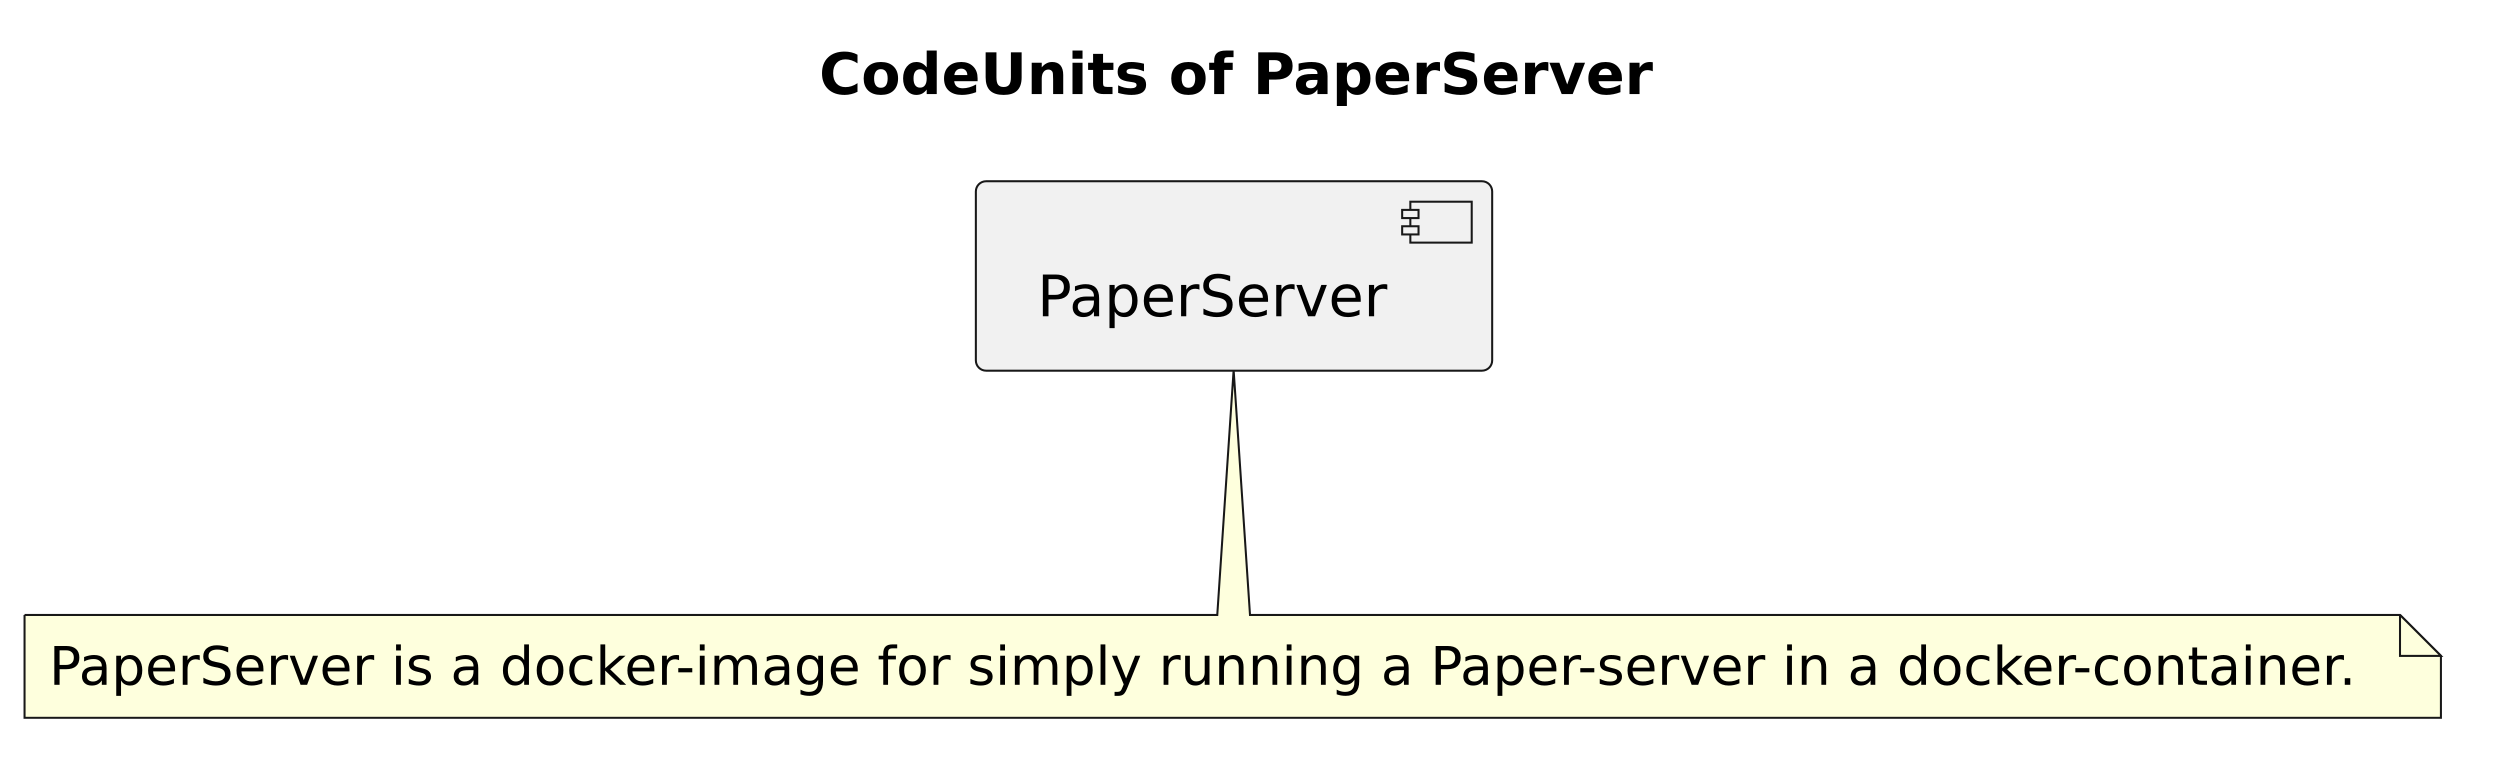
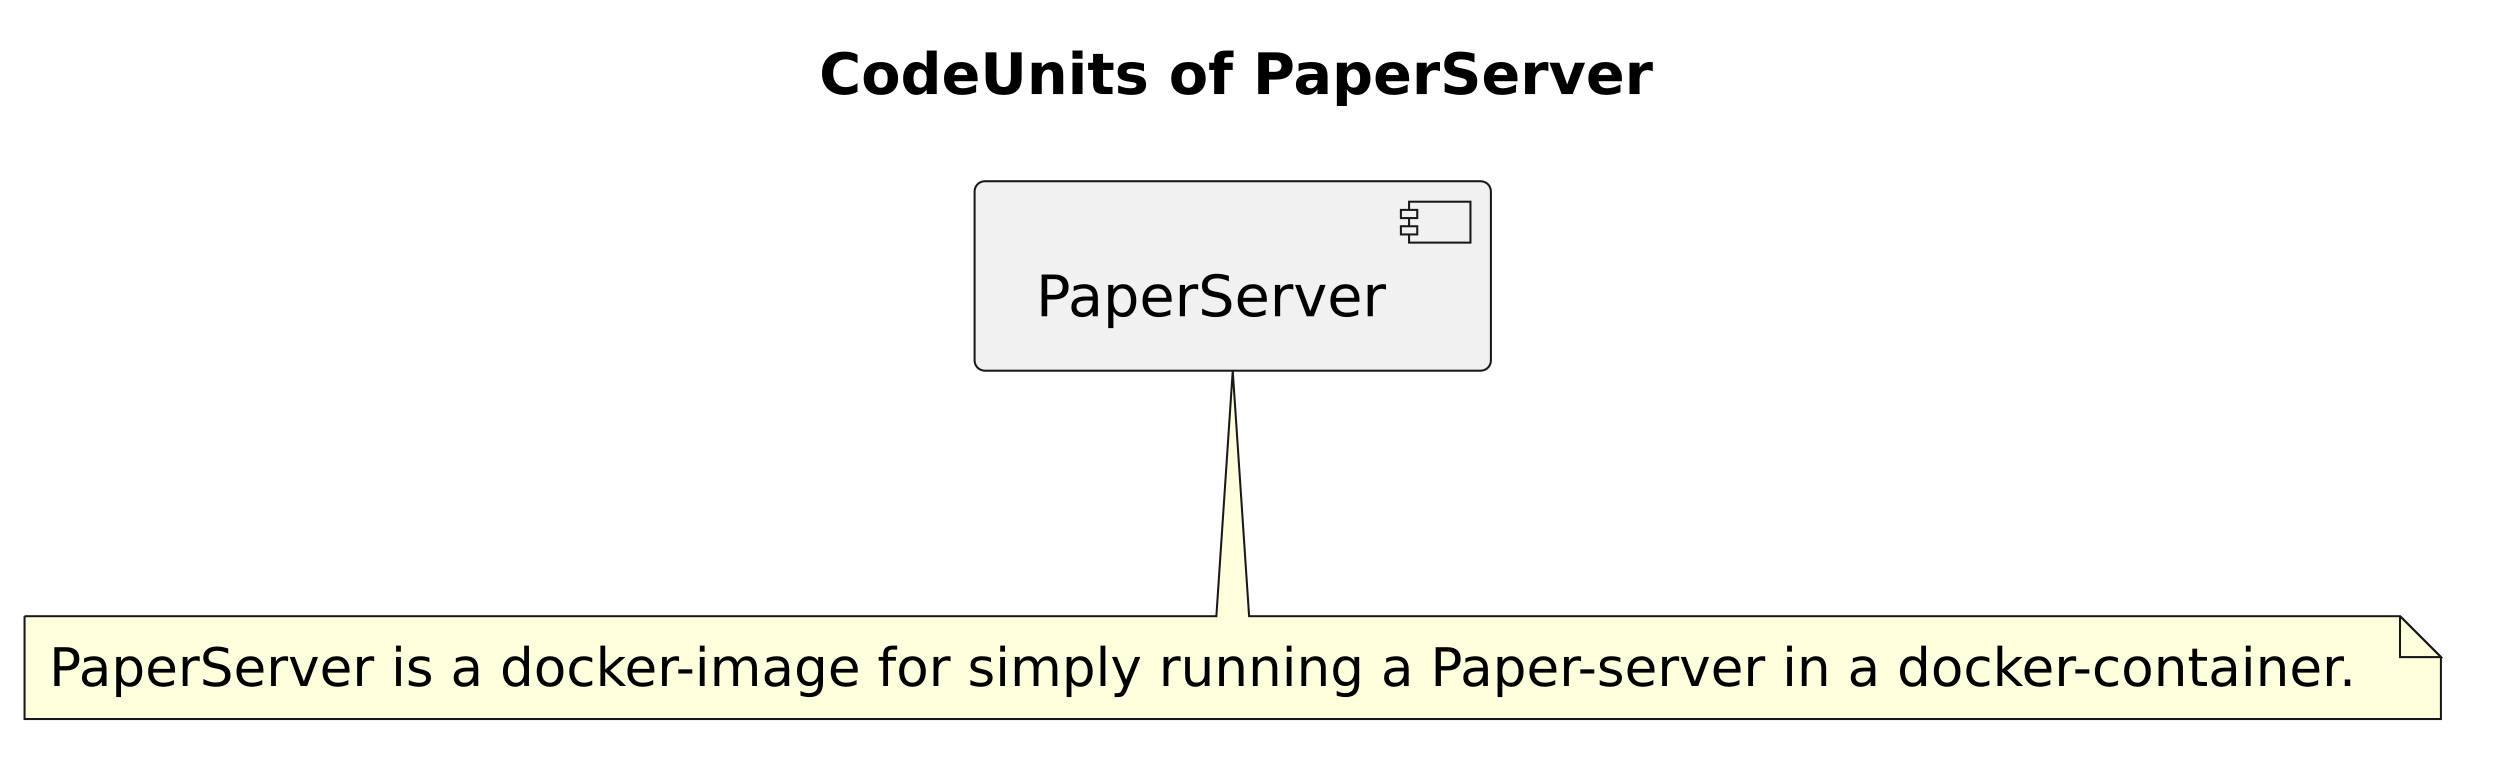
- <svg xmlns="http://www.w3.org/2000/svg" contentStyleType="text/css" data-diagram-type="DESCRIPTION" height="190px" preserveAspectRatio="none" style="width:611px;height:190px;background:#FFFFFF;" version="1.1" viewBox="0 0 611 190" width="611px" zoomAndPan="magnify">
+ <svg xmlns="http://www.w3.org/2000/svg" version="1.1" data-diagram-type="DESCRIPTION" style="width:611px;height:190px;background:#FFFFFF;" width="611px" height="190px" viewBox="0 0 611 190" zoomAndPan="magnify" preserveAspectRatio="none" contentStyleType="text/css">
  <defs />
-   <g>
+   <g font-family="sans-serif" lengthAdjust="spacing">
    <g class="title" data-source-line="2">
-       <text fill="#000000" font-family="'DejaVu Sans'" font-size="14" font-weight="700" lengthAdjust="spacing" textLength="204.162" x="200.2" y="22.995">CodeUnits of PaperServer</text>
+       <text x="200.2" y="22.995" fill="#000" font-size="14" textLength="204.162" font-weight="700" font-family="'DejaVu Sans'">CodeUnits of PaperServer</text>
    </g>
-     <g class="entity" data-qualified-name="PaperServer" data-source-line="4" id="ent0001">
-       <rect fill="#F1F1F1" height="46.297" rx="2.5" ry="2.5" style="stroke:#181818;stroke-width:0.5;" width="126.188" x="238.5" y="44.297" />
-       <rect fill="#F1F1F1" height="10" style="stroke:#181818;stroke-width:0.5;" width="15" x="344.688" y="49.297" />
-       <rect fill="#F1F1F1" height="2" style="stroke:#181818;stroke-width:0.5;" width="4" x="342.688" y="51.297" />
-       <rect fill="#F1F1F1" height="2" style="stroke:#181818;stroke-width:0.5;" width="4" x="342.688" y="55.297" />
-       <text fill="#000000" font-family="'DejaVu Sans'" font-size="14" lengthAdjust="spacing" textLength="86.188" x="253.5" y="77.292">PaperServer</text>
+     <g class="entity" data-qualified-name="PaperServer" id="ent0001" data-source-line="4">
+       <rect x="238.19" y="44.297" width="126.188" height="46.297" fill="#F1F1F1" style="stroke:#181818;stroke-width:0.5;" rx="2.5" ry="2.5" />
+       <rect x="344.378" y="49.297" width="15" height="10" fill="#F1F1F1" style="stroke:#181818;stroke-width:0.5;" />
+       <rect x="342.378" y="51.297" width="4" height="2" fill="#F1F1F1" style="stroke:#181818;stroke-width:0.5;" />
+       <rect x="342.378" y="55.297" width="4" height="2" fill="#F1F1F1" style="stroke:#181818;stroke-width:0.5;" />
+       <text x="253.19" y="77.292" fill="#000" font-size="14" textLength="86.188" font-family="'DejaVu Sans'">PaperServer</text>
    </g>
-     <g class="entity" data-qualified-name="PaperServerNote" data-source-line="6" id="ent0002">
-       <path d="M6,150.297 L6,175.43 A0,0 0 0 0 6,175.43 L596.562,175.43 A0,0 0 0 0 596.562,175.43 L596.562,160.297 L586.562,150.297 L305.5,150.297 L301.5,90.457 L297.5,150.297 L6,150.297 A0,0 0 0 0 6,150.297" fill="#FEFFDD" style="stroke:#181818;stroke-width:0.5;" />
-       <path d="M586.562,150.297 L586.562,160.297 L596.562,160.297 L586.562,150.297" fill="#FEFFDD" style="stroke:#181818;stroke-width:0.5;" />
-       <text fill="#000000" font-family="'DejaVu Sans'" font-size="13" lengthAdjust="spacing" textLength="569.562" x="12" y="167.364">PaperServer is a docker-image for simply running a Paper-server in a docker-container.</text>
+     <g class="entity" data-qualified-name="PaperServerNote" id="ent0002" data-source-line="6">
+       <path d="M6,150.597 L6,175.73 A0,0 0 0 0 6,175.73 L596.563,175.73 A0,0 0 0 0 596.563,175.73 L596.563,160.597 L586.563,150.597 L305.28,150.597 L301.28,90.657 L297.28,150.597 L6,150.597 A0,0 0 0 0 6,150.597" style="stroke:#181818;stroke-width:0.5;" fill="#FEFFDD" />
+       <path d="M586.563,150.597 L586.563,160.597 L596.563,160.597 L586.563,150.597" style="stroke:#181818;stroke-width:0.5;" fill="#FEFFDD" />
+       <text x="12" y="167.664" fill="#000" font-size="13" textLength="569.563" font-family="'DejaVu Sans'">PaperServer is a docker-image for simply running a Paper-server in a docker-container.</text>
    </g>
  </g>
</svg>
